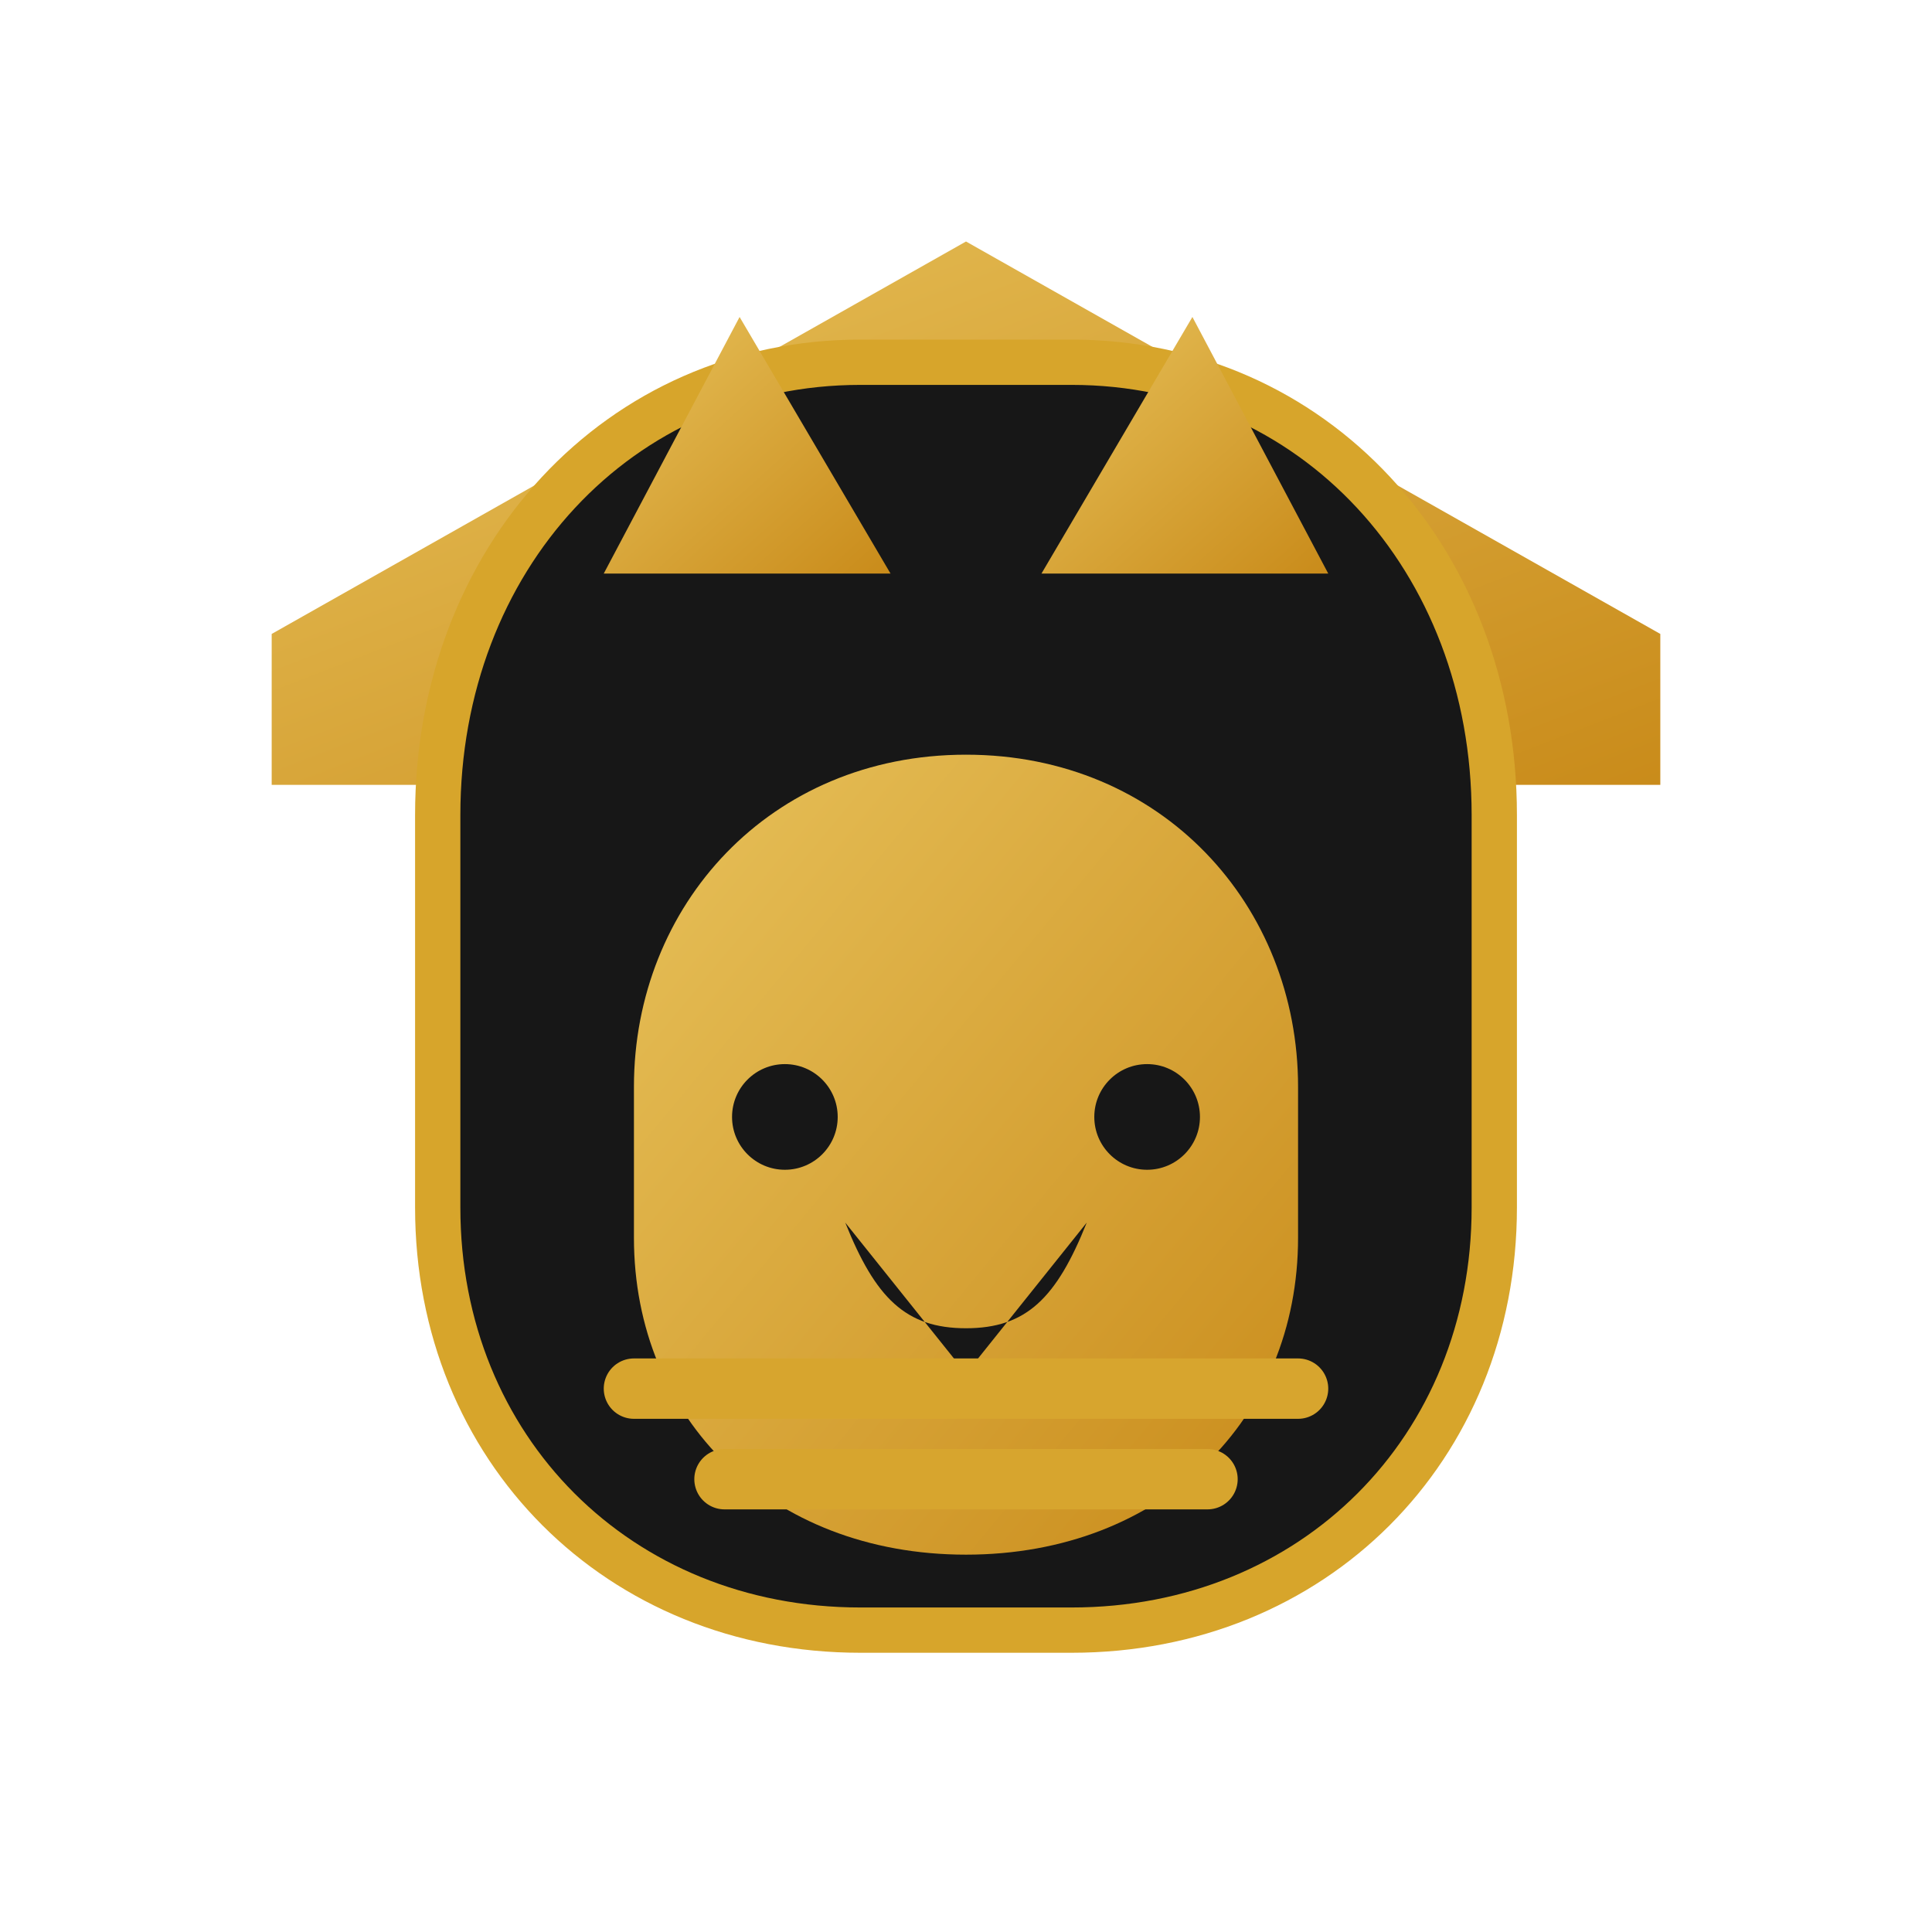
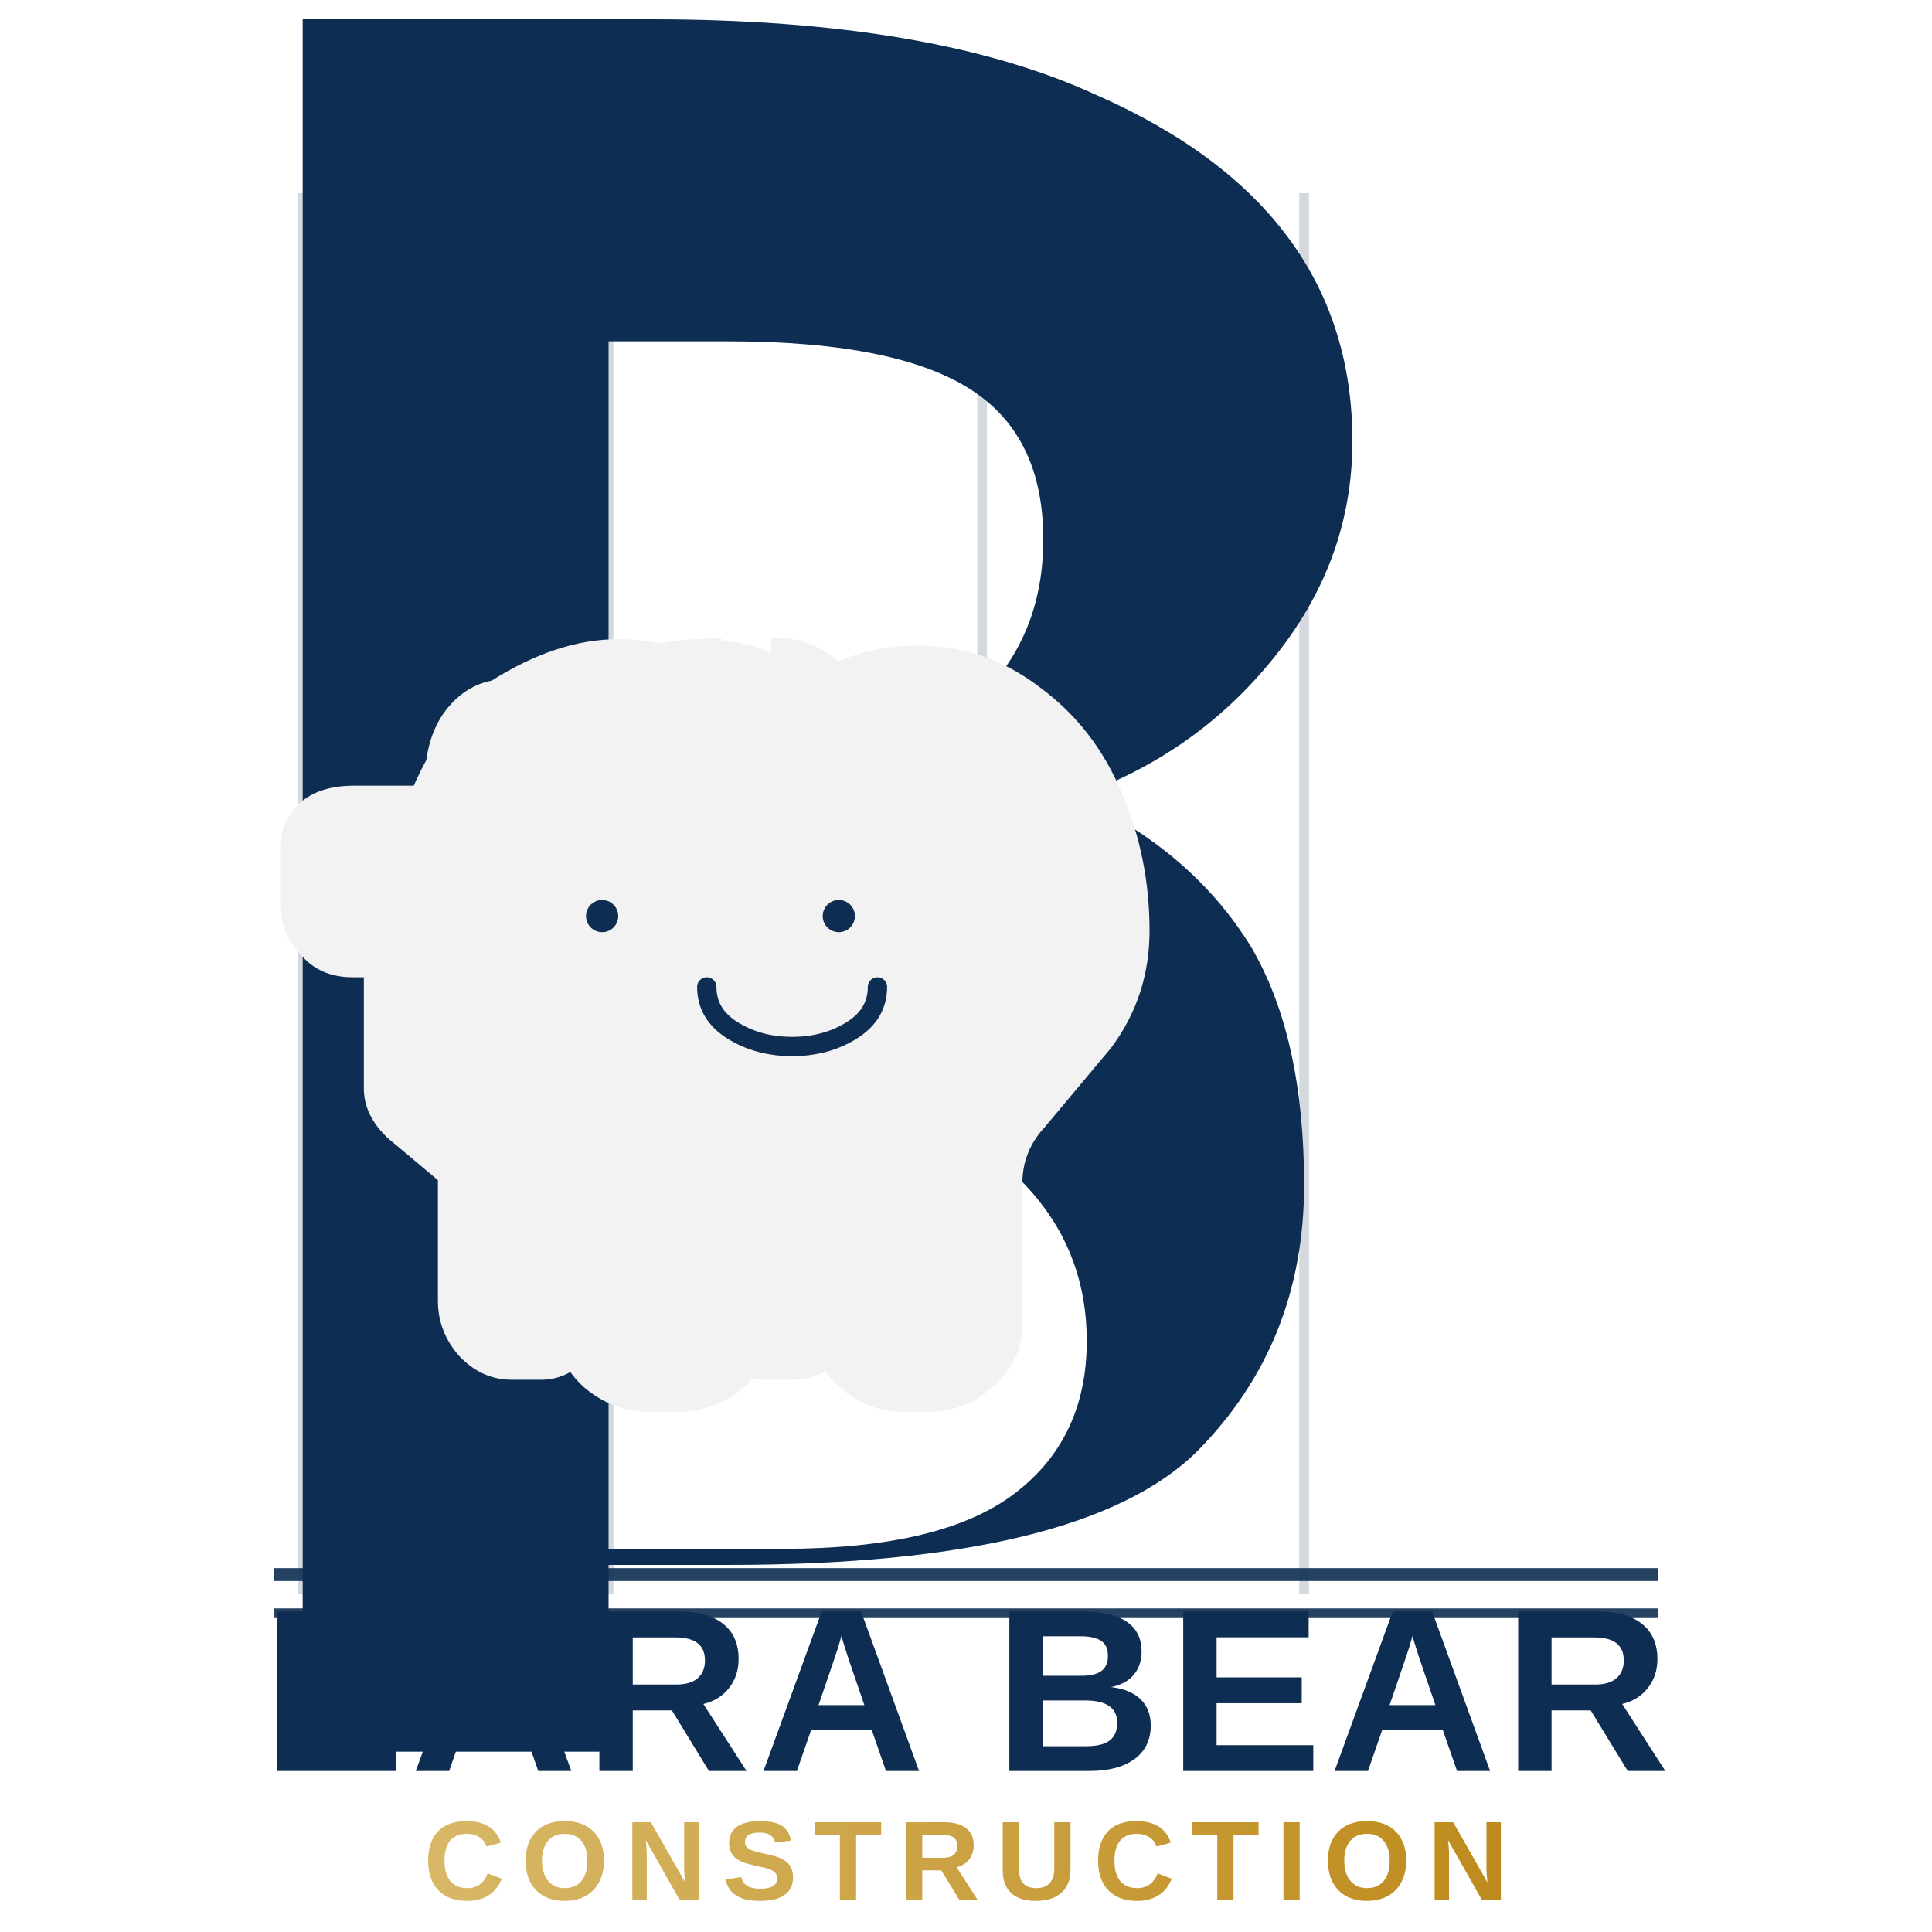
- <svg xmlns="http://www.w3.org/2000/svg" viewBox="0 0 128 128" role="img" aria-label="Lara Bear Construction logo">
+ <svg xmlns="http://www.w3.org/2000/svg" viewBox="0 0 1200 1200" role="img" aria-label="Lara Bear Construction logo">
  <defs>
-     <linearGradient id="gold" x1="0%" y1="0%" x2="100%" y2="100%">
-       <stop offset="0%" stop-color="#E7C15A" />
-       <stop offset="100%" stop-color="#C98B1A" />
+     <linearGradient id="gold" x1="0%" y1="0%" x2="100%" y2="0%">
+       <stop offset="0%" stop-color="#D8B867" />
+       <stop offset="100%" stop-color="#BE8B1D" />
    </linearGradient>
  </defs>
-   <path d="M18 42L64 16L110 42V52H18V42Z" fill="url(#gold)" />
-   <path d="M29 54C29 37 41 24 57 24H71C87 24 99 37 99 54V80C99 96 87 108 71 108H57C41 108 29 96 29 80V54Z" fill="#171717" stroke="#D7A52B" stroke-width="3" stroke-linejoin="round" />
-   <path d="M40 38L49 21L59 38H40Z" fill="url(#gold)" />
-   <path d="M88 38L79 21L69 38H88Z" fill="url(#gold)" />
-   <path d="M42 72C42 60 51 50 64 50C77 50 86 60 86 72V82C86 94 77 103 64 103C51 103 42 94 42 82V72Z" fill="url(#gold)" />
-   <circle cx="52" cy="74" r="3.5" fill="#171717" />
-   <circle cx="76" cy="74" r="3.5" fill="#171717" />
-   <path d="M56 81C58 86 60 88 64 88C68 88 70 86 72 81L64 91L56 81Z" fill="#171717" />
-   <path d="M42 92H86" stroke="#D7A52E" stroke-width="4" stroke-linecap="round" />
-   <path d="M48 98H80" stroke="#D7A52E" stroke-width="4" stroke-linecap="round" />
+   <g transform="translate(0,0)">
+     <path d="M 188 112 L 188 1088 L 378 1088 L 378 972 L 452 972 Q 673 972 744 901 Q 810 834 810 736 Q 810 644 777 588 Q 740 528 668 495 Q 745 468 794 405 Q 840 346 840 274 Q 840 129 681 59 Q 579 12 405 12 L 188 12 Z M 378 212 L 452 212 Q 560 212 606 244 Q 648 273 648 335 Q 648 404 595 445 Q 539 486 470 486 L 378 486 Z M 378 684 L 462 684 Q 576 684 623 723 Q 675 767 675 833 Q 675 893 631 927 Q 586 962 486 962 L 378 962 Z" fill="#0E2D52" />
+     <g stroke="#0E2D52" stroke-width="6" opacity="0.18" fill="none">
+       <line x1="188" y1="120" x2="188" y2="990" />
+       <line x1="378" y1="120" x2="378" y2="990" />
+       <line x1="610" y1="110" x2="610" y2="860" />
+       <line x1="810" y1="120" x2="810" y2="990" />
+     </g>
+     <g transform="translate(146,155)">
+       <path d="M 164 378 Q 164 312 210 272 Q 244 242 290 242 Q 330 242 361 268 Q 392 294 408 333 L 446 333 Q 465 333 477 344 Q 490 355 490 373 L 490 406 Q 490 424 479 437 Q 467 452 447 452 L 439 452 L 439 521 Q 439 538 423 552 L 391 578 L 391 653 Q 391 672 378 687 Q 365 702 346 702 L 328 702 Q 310 702 296 686 Q 283 670 283 653 L 283 572 L 235 572 L 235 653 Q 235 672 221 686 Q 208 702 190 702 L 172 702 Q 153 702 139 687 Q 126 672 126 653 L 126 578 L 95 552 Q 80 538 80 521 L 80 452 L 73 452 Q 52 452 40 437 Q 28 424 28 406 L 28 373 Q 28 355 40 344 Q 52 333 74 333 L 111 333 Q 128 294 159 268 Q 200 242 238 242 Q 277 242 315 267 Q 350 291 373 336 L 373 315 L 395 315 Q 455 315 455 375 Q 455 424 421 457 Q 390 488 336 488 L 335 575 L 297 575 L 297 488 L 223 488 Q 181 488 152 462 Q 118 435 118 382 L 118 330 Q 118 303 131 286 Q 146 267 168 267 Q 188 267 203 282 Q 219 297 219 325 L 219 354 L 244 354 L 244 300 Q 244 274 258 258 Q 274 241 302 241 L 302 292 L 333 292 L 333 241 Q 360 241 377 258 Q 392 274 392 300 L 392 354 L 418 354 L 418 325 Q 418 297 433 282 Q 449 267 469 267 Q 490 267 505 286 Q 518 303 518 330 L 518 382 Q 518 435 484 462 Q 455 488 413 488 L 413 575 L 375 575 L 375 488 L 335 488 L 336 488 Q 280 488 247 457 Q 214 424 214 375 Q 214 315 274 315 L 295 315 L 295 336 Q 318 291 352 268 Q 384 246 425 246 Q 466 246 500 272 Q 534 297 551 338 Q 568 378 568 423 Q 568 464 544 496 L 503 545 Q 489 560 489 580 L 489 668 Q 489 690 471 706 Q 454 722 430 722 L 416 722 Q 392 722 375 706 Q 357 690 357 668 L 357 580 L 334 580 L 334 668 Q 334 690 317 706 Q 299 722 273 722 L 259 722 Q 234 722 216 706 Q 199 690 199 668 L 199 580 L 199 580 L 184 580 Q 171 580 161 570 Q 151 560 151 546 L 151 468 Q 151 447 163 428 L 211 355 Q 221 342 224 333 Q 226 324 220 318 Q 214 312 205 312 Q 182 312 164 338 Z" fill="#F2F2F2" />
+       <circle cx="174" cy="340" r="16" fill="#F2F2F2" />
+       <circle cx="428" cy="340" r="16" fill="#F2F2F2" />
+       <circle cx="228" cy="414" r="10" fill="#0E2D52" />
+       <circle cx="375" cy="414" r="10" fill="#0E2D52" />
+       <path d="M 293 458 Q 293 475 309 485 Q 325 495 346 495 Q 367 495 383 485 Q 399 475 399 458" fill="none" stroke="#0E2D52" stroke-width="12" stroke-linecap="round" />
+     </g>
+     <g transform="translate(0,0)">
+       <path d="M 170 978 L 1030 978" stroke="#0E2D52" stroke-width="8" opacity="0.9" fill="none" />
+       <path d="M 170 1002 L 1030 1002" stroke="#0E2D52" stroke-width="6" opacity="0.9" fill="none" />
+     </g>
+     <g font-family="Arial, Helvetica, sans-serif" text-anchor="middle">
+       <text x="600" y="1100" font-size="144" font-weight="700" fill="#0E2D52" letter-spacing="4">LARA BEAR</text>
+       <text x="600" y="1180" font-size="70" font-weight="600" fill="url(#gold)" letter-spacing="10">CONSTRUCTION</text>
+       <line x1="420" y1="1138" x2="780" y2="1138" stroke="url(#gold)" stroke-width="8" stroke-linecap="round" />
+     </g>
+   </g>
</svg>
